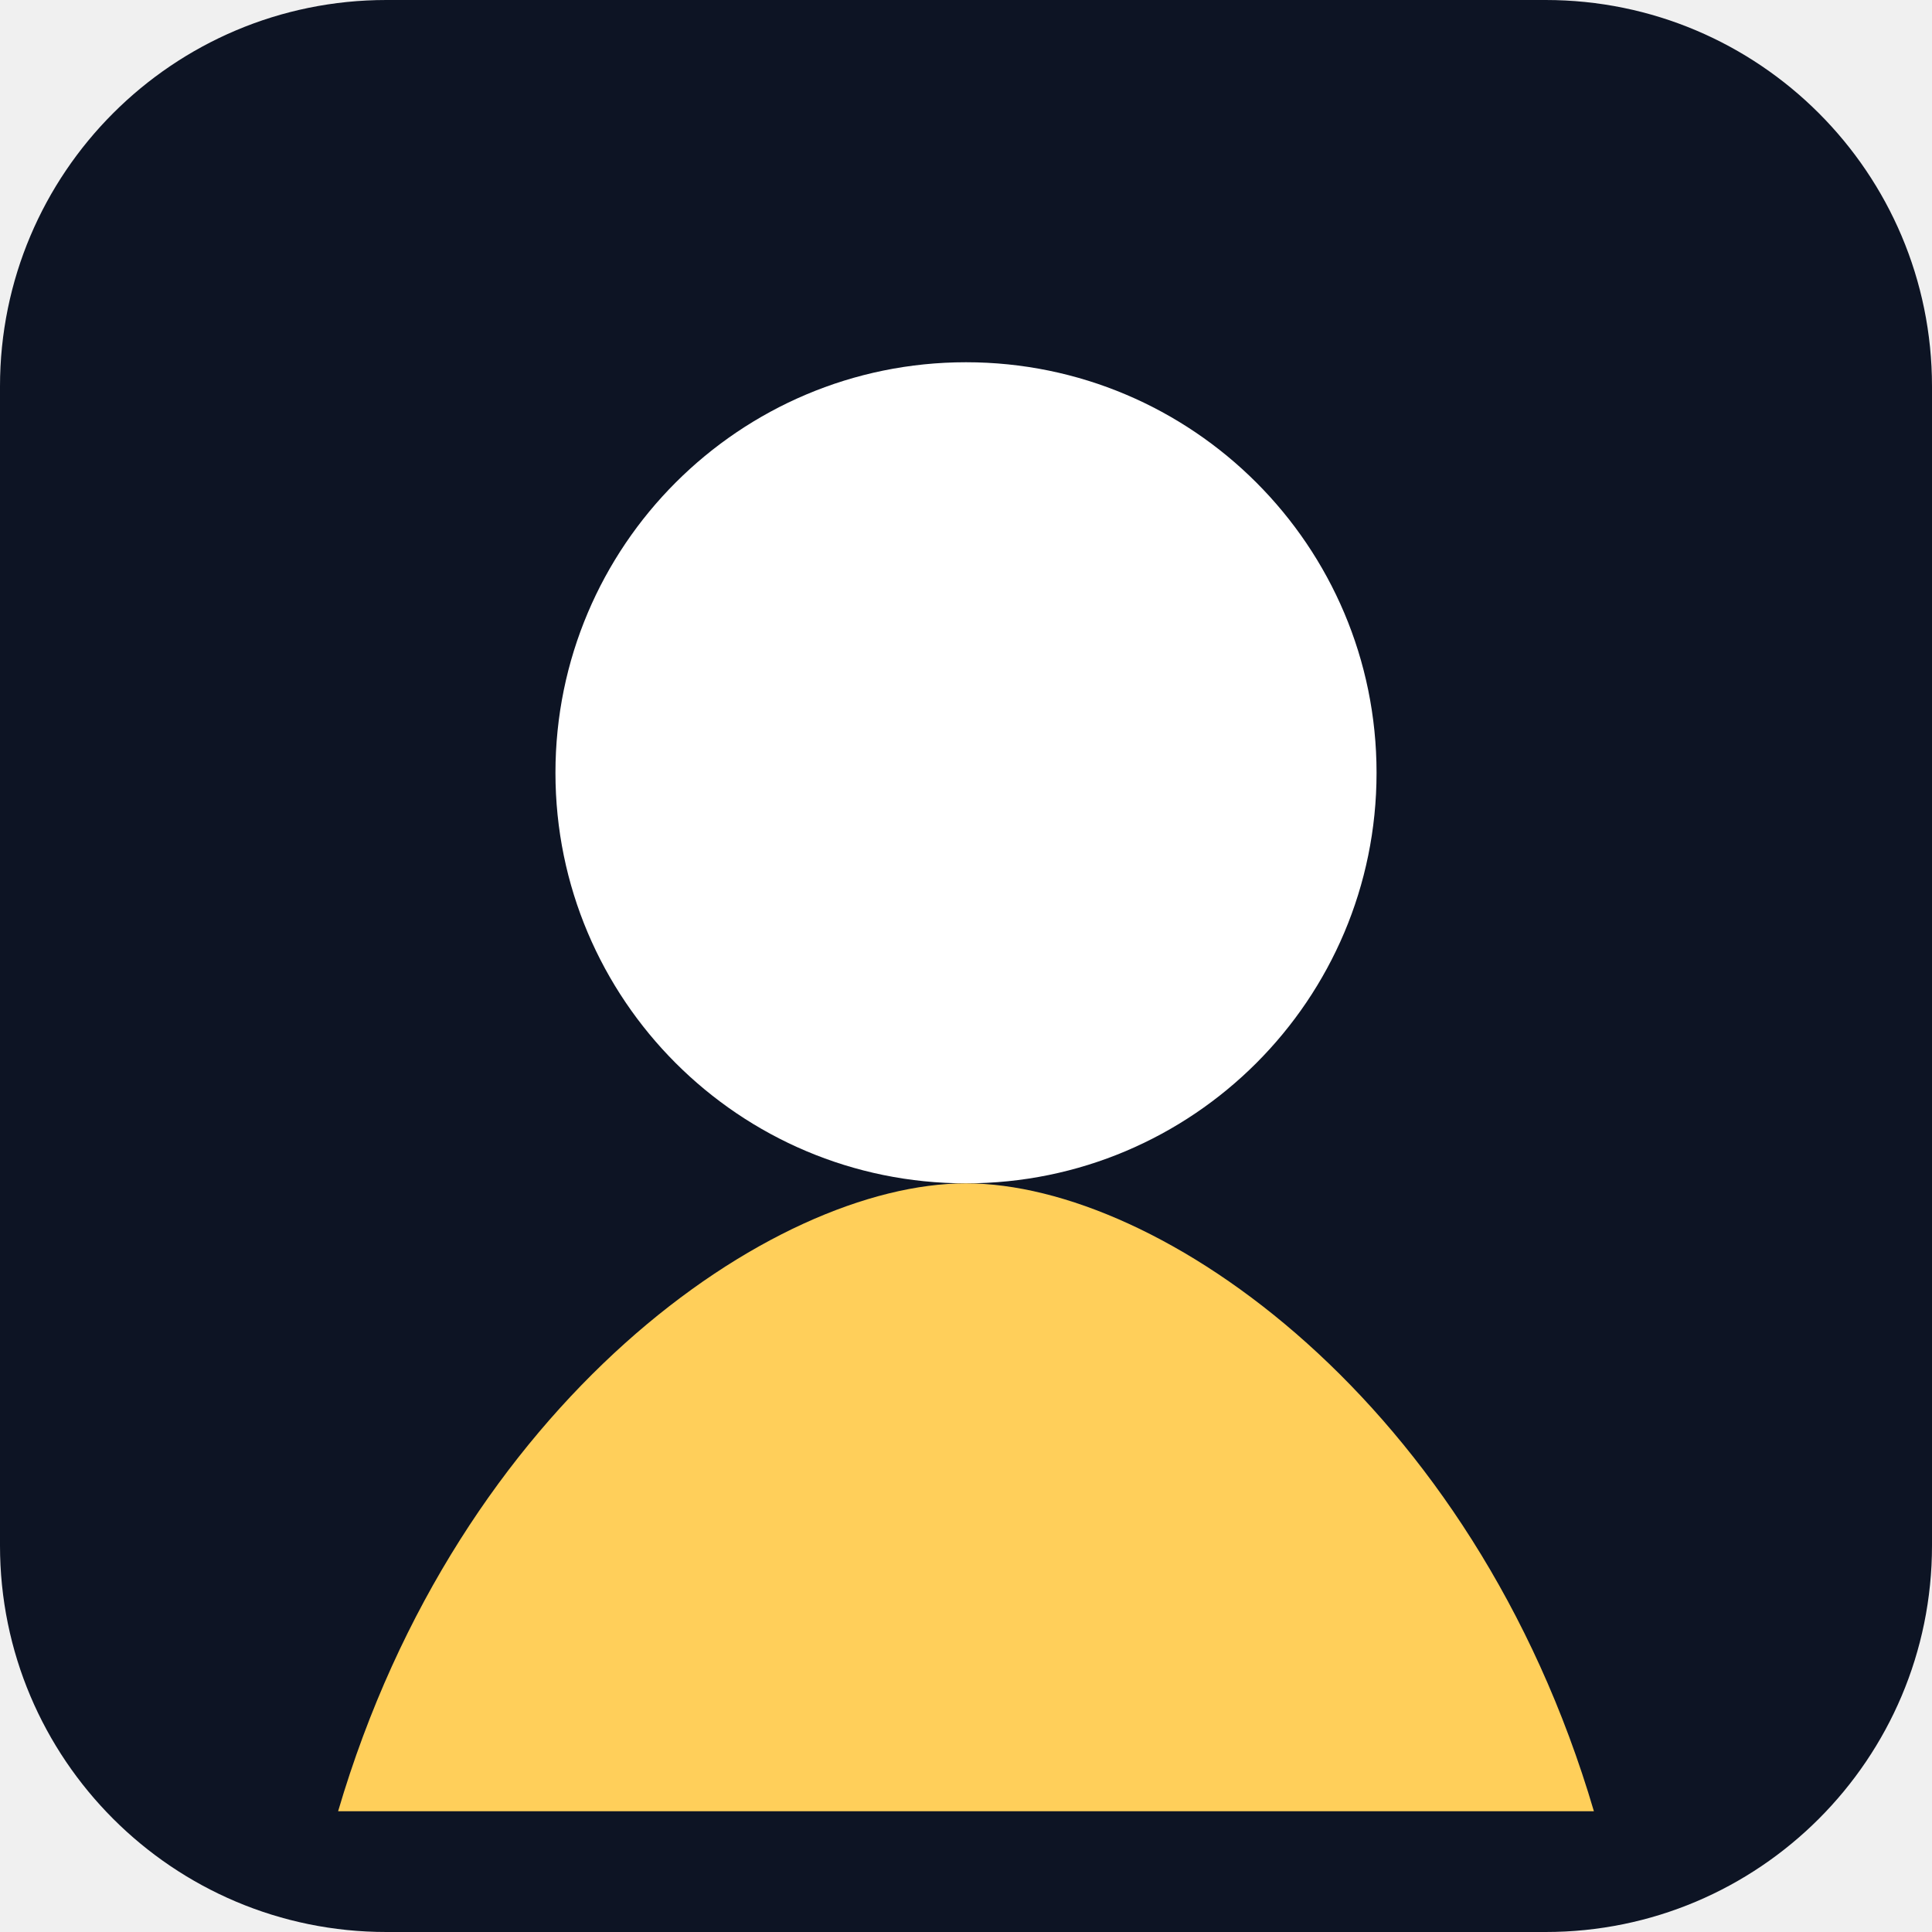
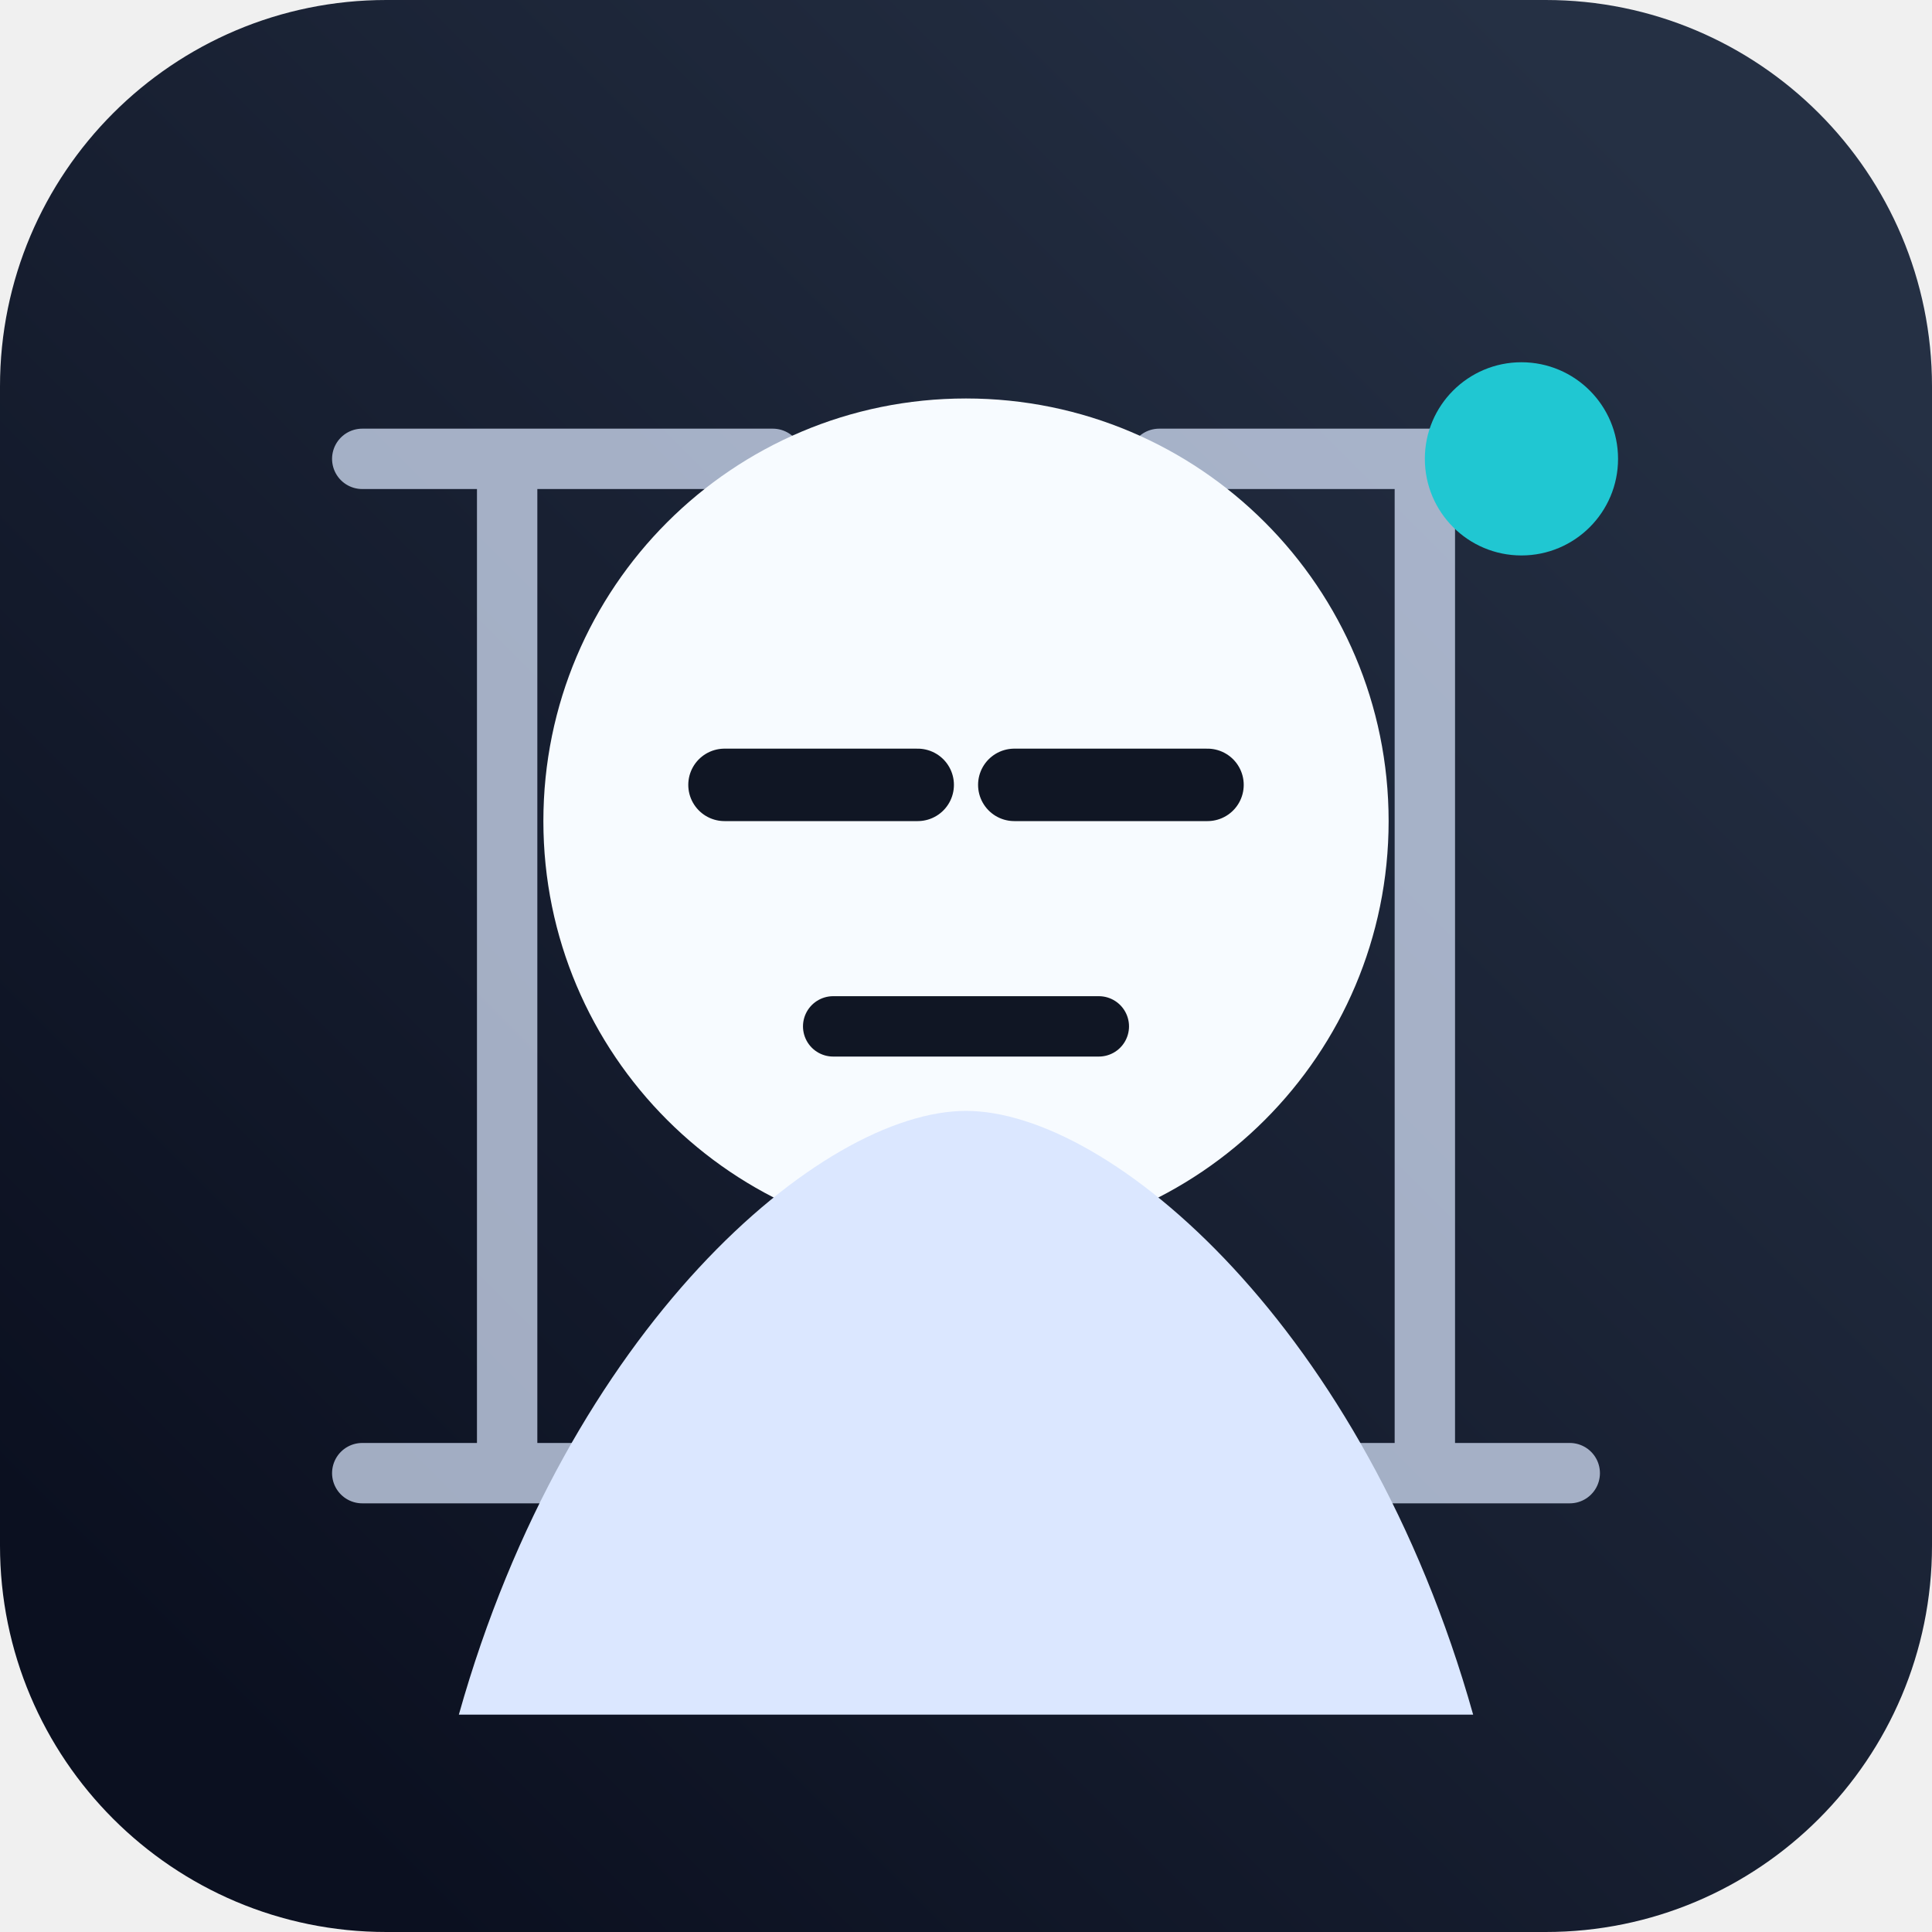
- <svg xmlns="http://www.w3.org/2000/svg" viewBox="0 0 160 160" role="img" aria-label="Avatar">
-   <rect width="160" height="160" rx="32" fill="#0d1424" />
-   <circle cx="80" cy="64" r="34" fill="#ffffff" />
-   <path d="M28 150c10-34 36-52 52-52s42 18 52 52z" fill="#ffcf5a" />
+ <svg xmlns="http://www.w3.org/2000/svg" viewBox="0 0 160 160" role="img" aria-label="Digital avatar mono">
+   <defs>
+     <linearGradient id="g" x1="18" y1="142" x2="142" y2="18" gradientUnits="userSpaceOnUse">
+       <stop stop-color="#0b1020" />
+       <stop offset="1" stop-color="#253044" />
+     </linearGradient>
+   </defs>
+   <rect width="160" height="160" rx="32" fill="url(#g)" />
+   <path d="M30 38h34M96 38h34M30 122h34M96 122h34M42 38v84M118 38v84" stroke="#dbe7ff" stroke-width="5" stroke-linecap="round" opacity=".72" />
+   <circle cx="80" cy="68" r="35" fill="#f7fbff" />
+   <path d="M38 142c9-32 30-50 42-50s33 18 42 50z" fill="#dbe7ff" />
+   <path d="M60 65h16M84 65h16" stroke="#101624" stroke-width="6" stroke-linecap="round" />
+   <path d="M69 85h22" stroke="#101624" stroke-width="5" stroke-linecap="round" />
+   <circle cx="126" cy="38" r="8" fill="#20c7d2" />
</svg>
